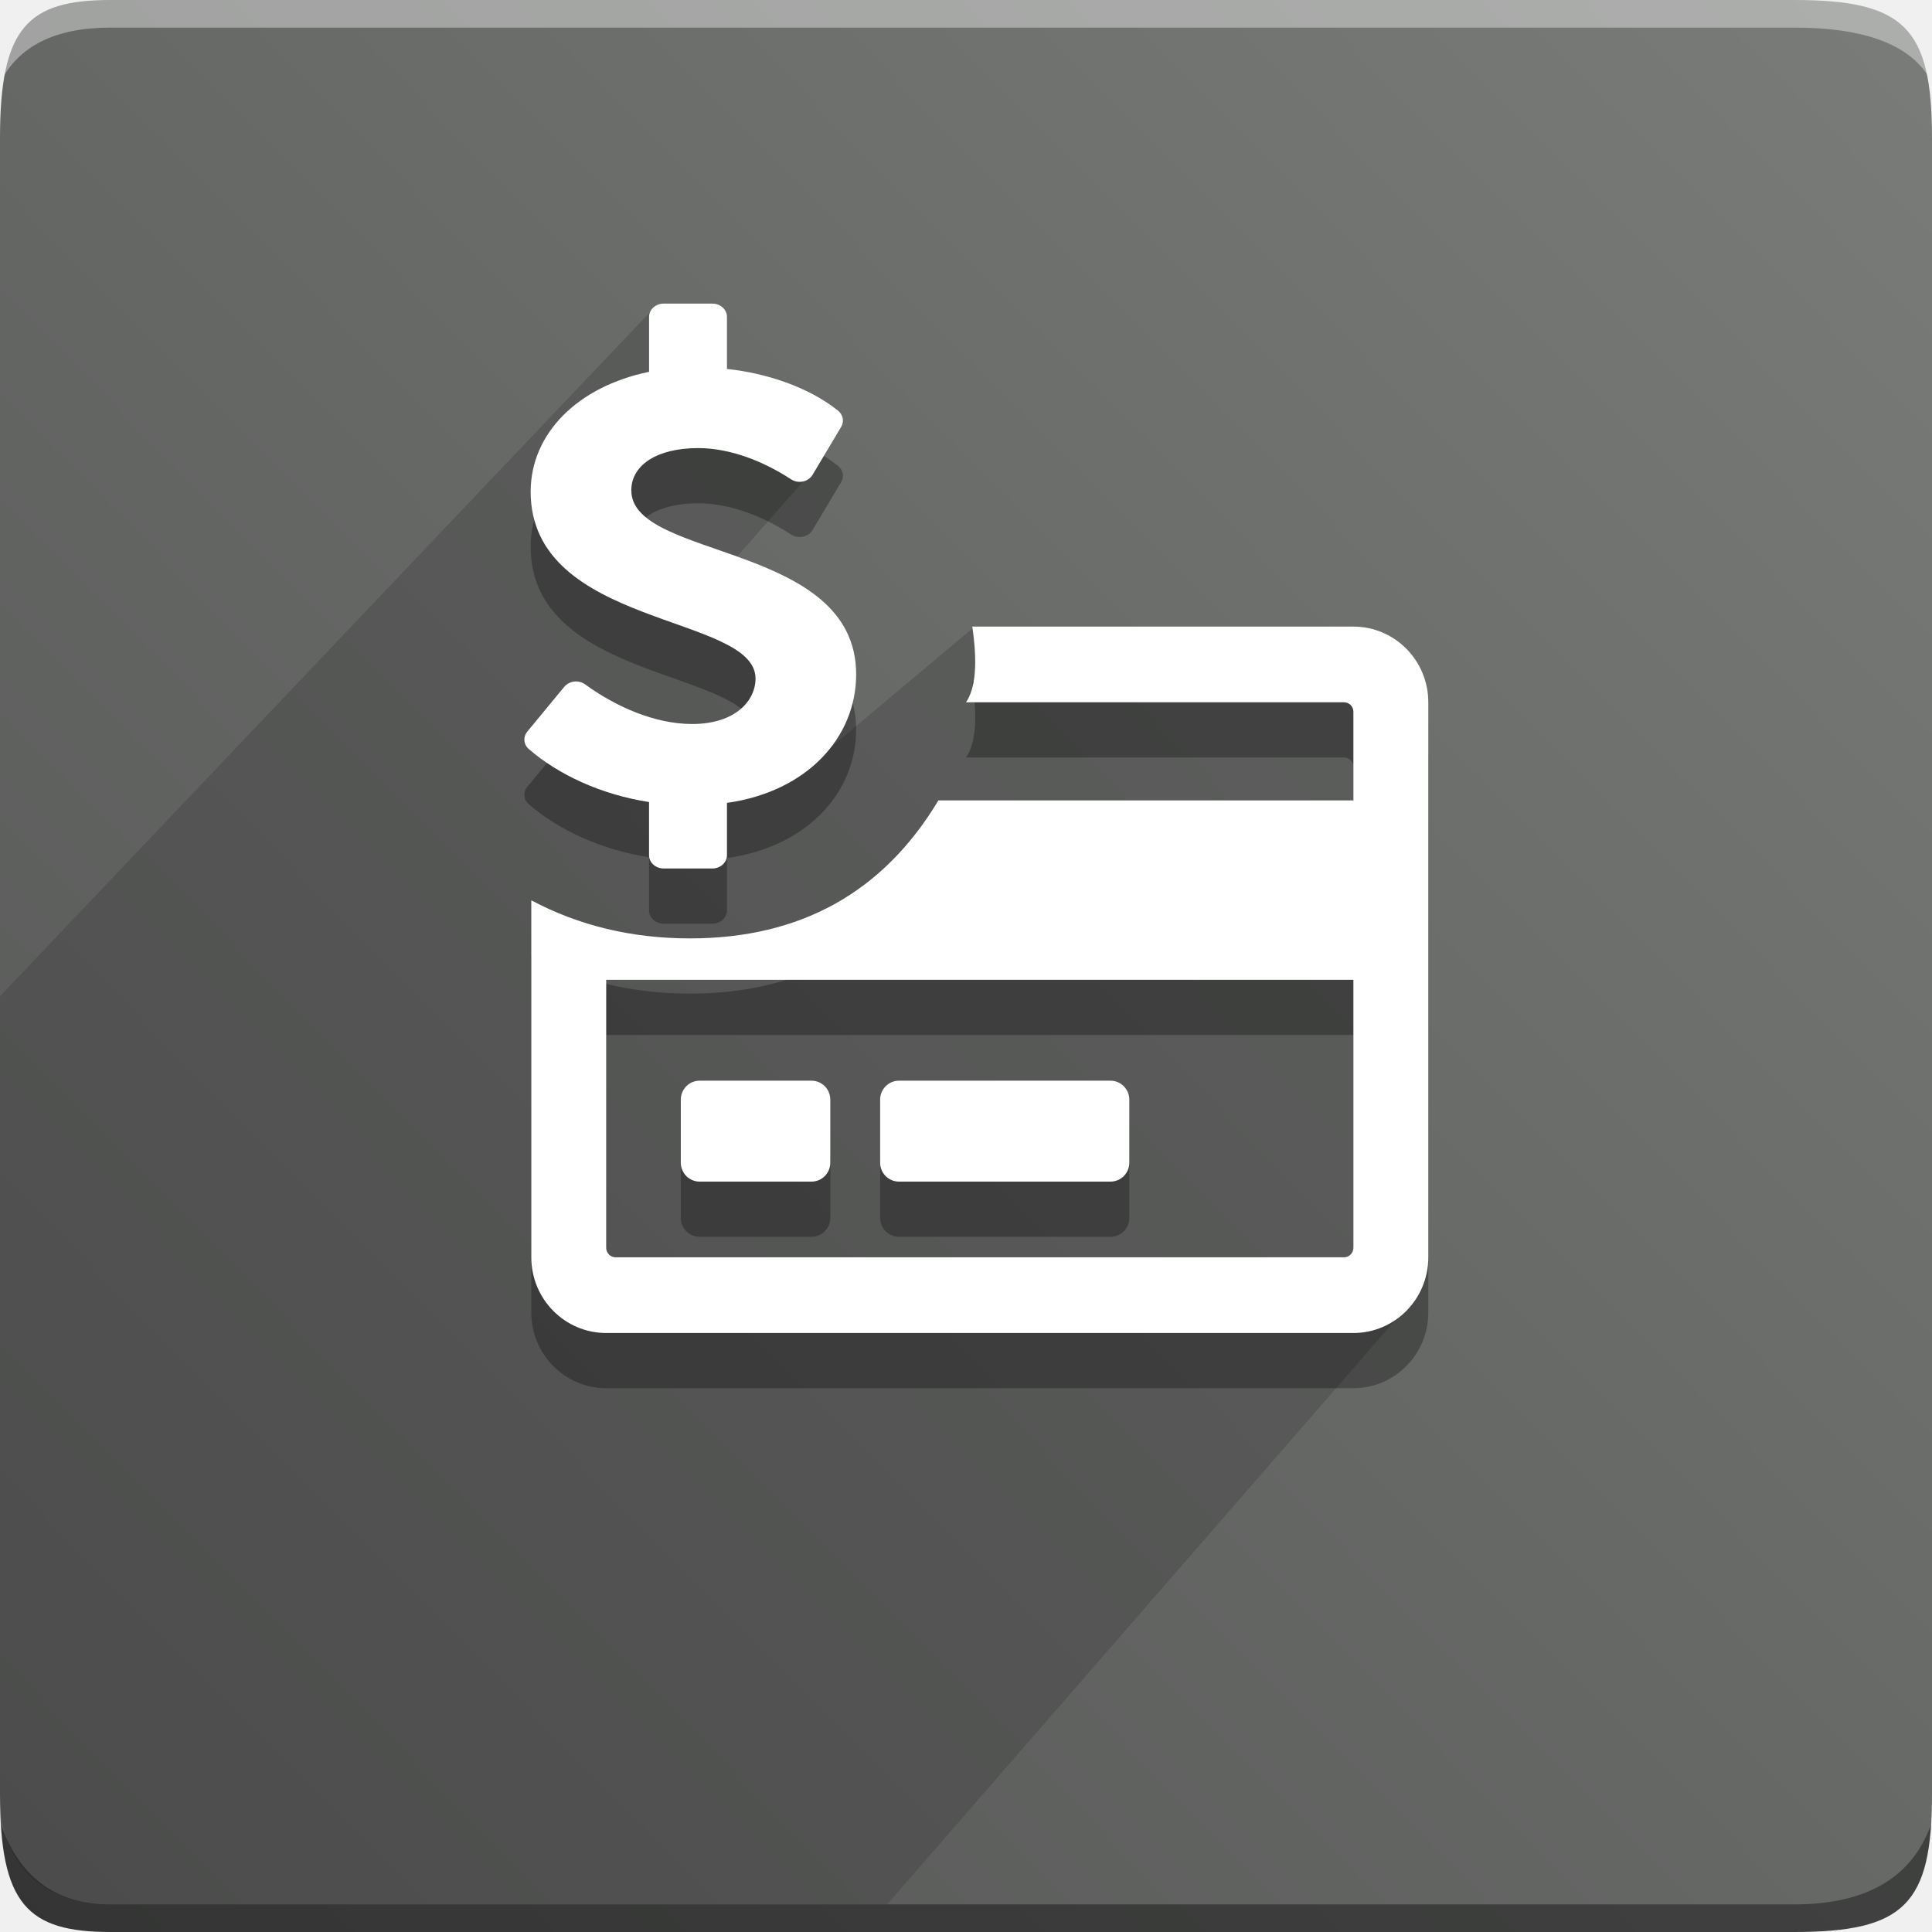
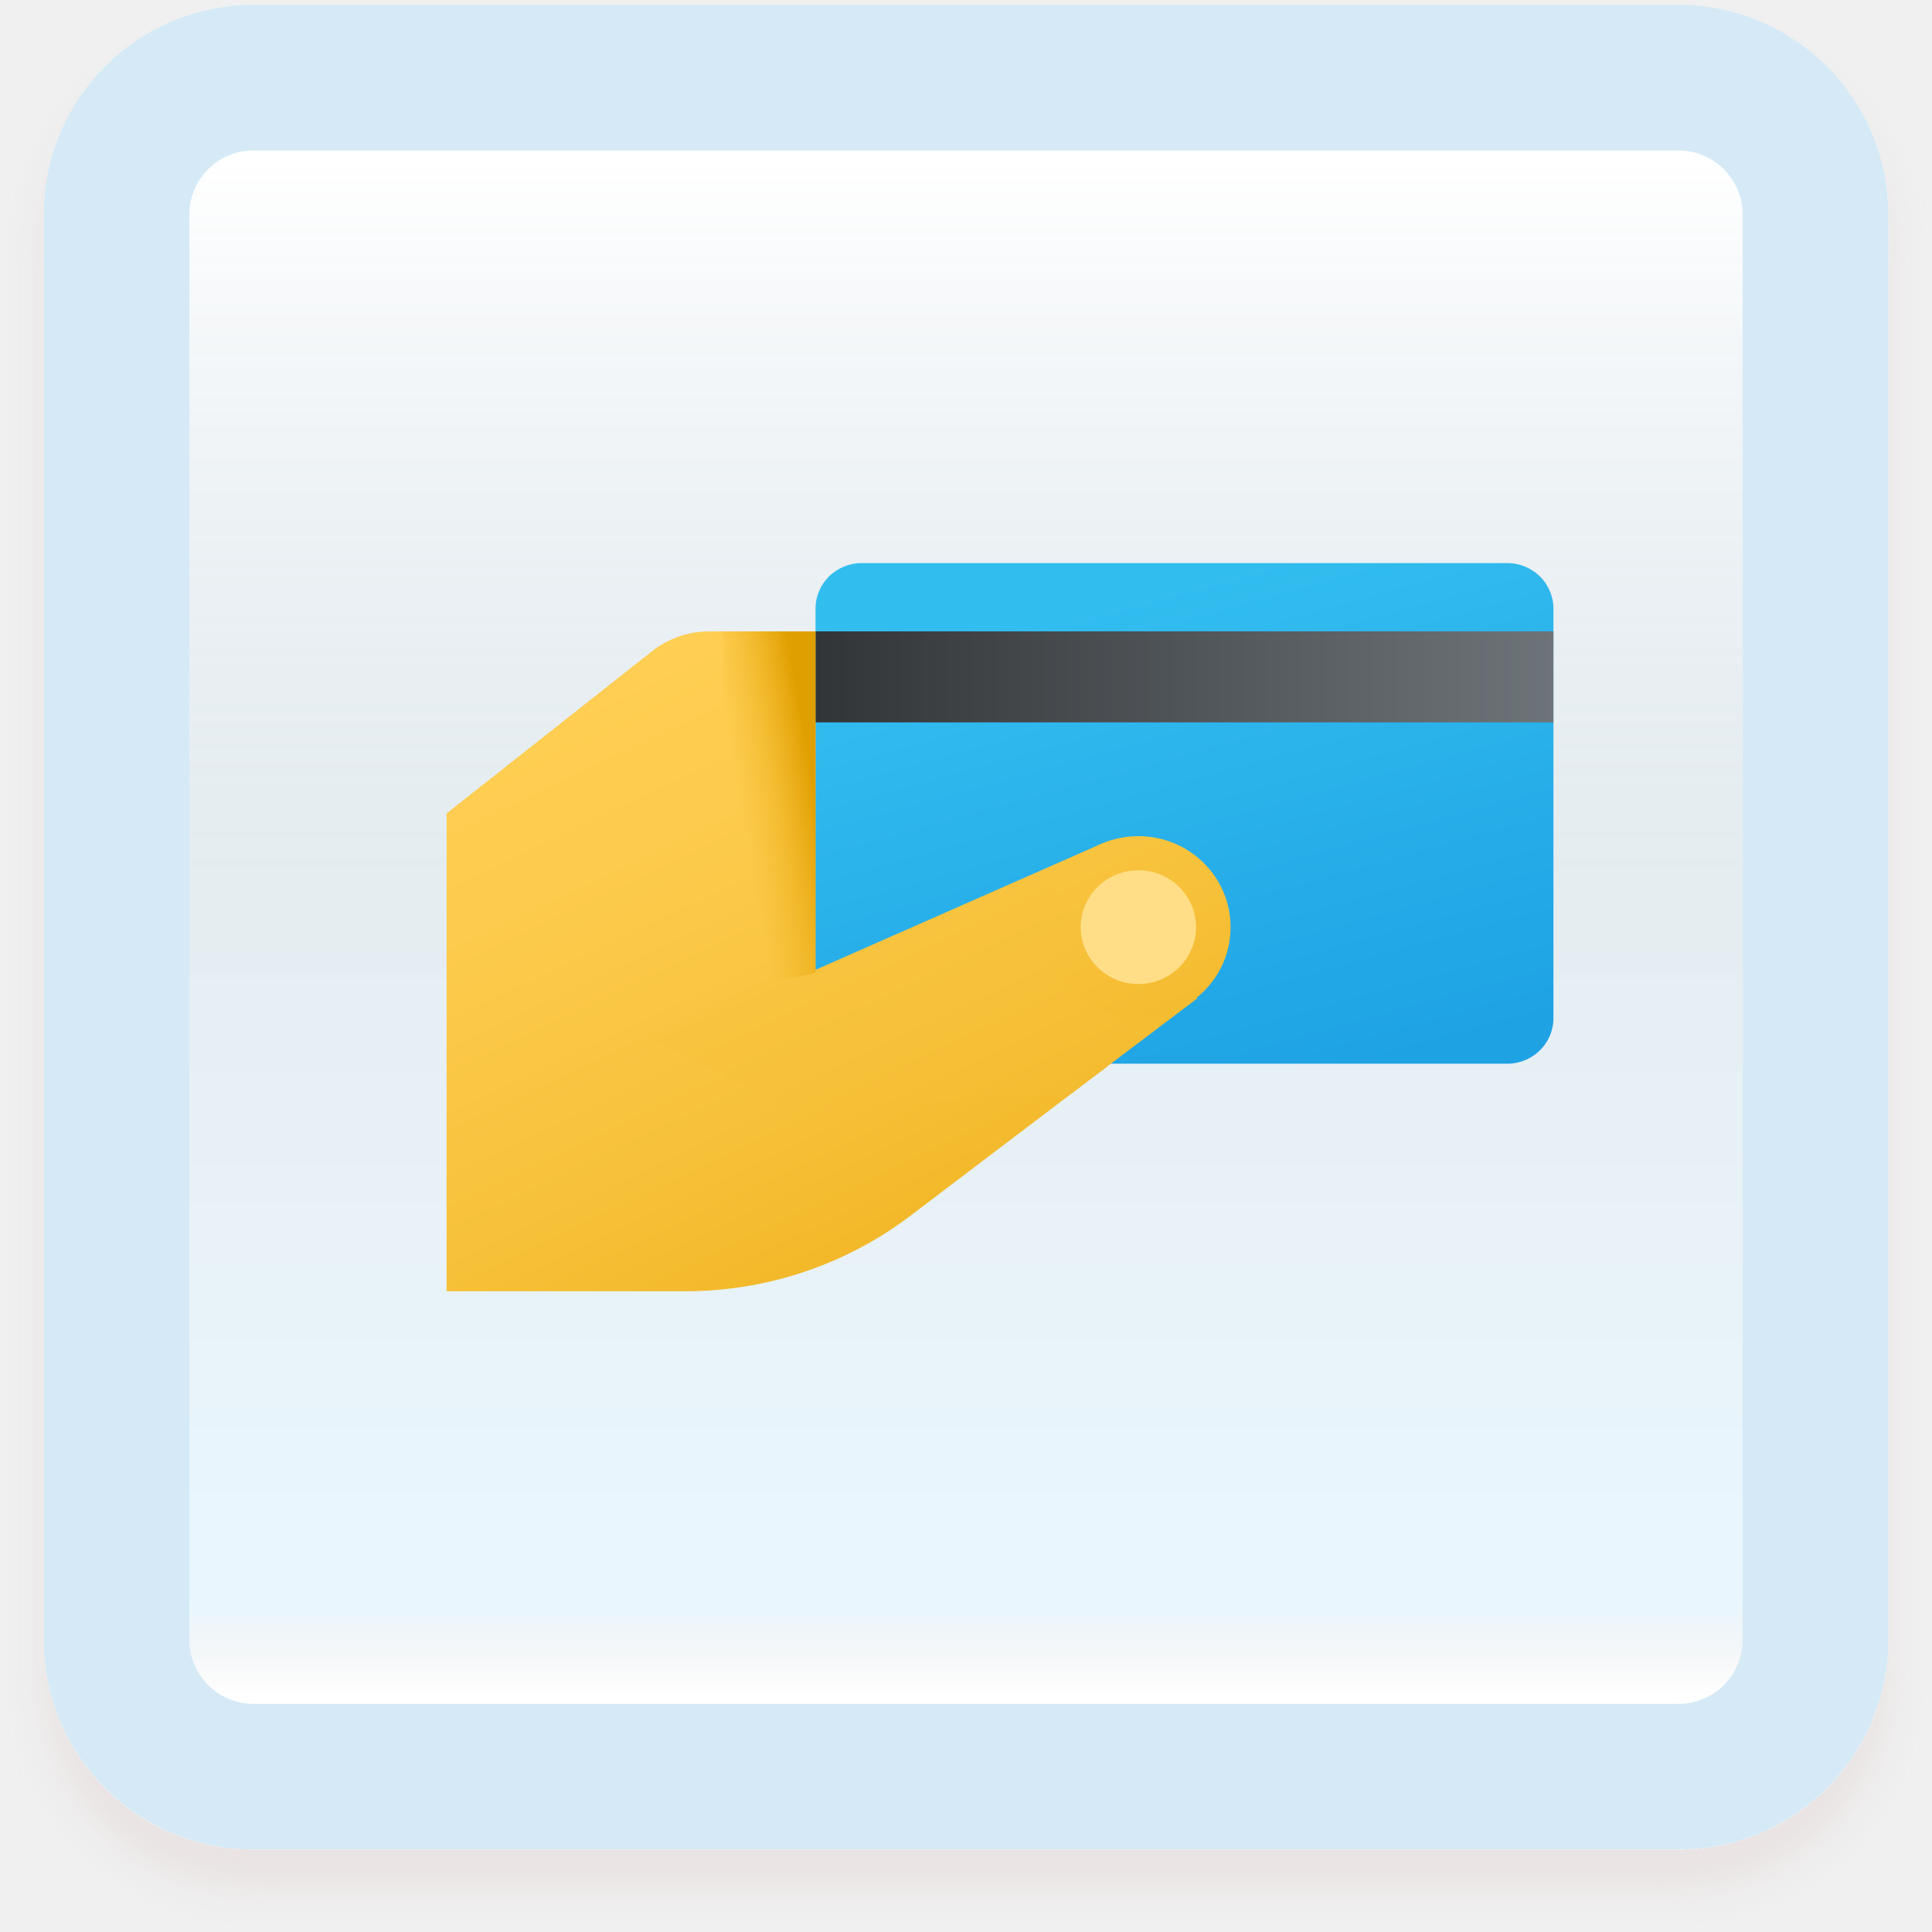
- <svg xmlns="http://www.w3.org/2000/svg" xmlns:xlink="http://www.w3.org/1999/xlink" width="70" height="70" viewBox="0 0 70 70">
+ <svg xmlns="http://www.w3.org/2000/svg" width="199" height="199" viewBox="0 0 199 199" fill="none">
+   <g filter="url(#filter0_d_54_3995)">
+     <path d="M172.887 8H26.113C18.319 8 12 14.319 12 22.113V168.887C12 176.681 18.319 183 26.113 183H172.887C180.681 183 187 176.681 187 168.887V22.113C187 14.319 180.681 8 172.887 8Z" fill="white" />
+     <path d="M172.887 8H26.113C18.319 8 12 14.319 12 22.113V168.887C12 176.681 18.319 183 26.113 183H172.887C180.681 183 187 176.681 187 168.887V22.113C187 14.319 180.681 8 172.887 8Z" fill="url(#paint0_linear_54_3995)" fill-opacity="0.2" />
+     <path d="M172.887 8H26.113C18.319 8 12 14.319 12 22.113V168.887C12 176.681 18.319 183 26.113 183H172.887C180.681 183 187 176.681 187 168.887V22.113C187 14.319 180.681 8 172.887 8Z" stroke="#D5EAF6" stroke-width="15" stroke-linecap="round" />
+   </g>
+   <path d="M46 83.781L67.148 67.087C68.834 65.755 70.927 65.031 73.084 65.031H113.971V109.902L93.771 125.228C87.13 130.267 78.986 133 70.609 133H46V83.781Z" fill="url(#paint1_linear_54_3995)" />
+   <path d="M155.256 109.562H88.752C86.128 109.562 84.002 107.465 84.002 104.875V62.688C84.002 60.098 86.128 58 88.752 58H155.256C157.88 58 160.006 60.098 160.006 62.688V104.875C160.006 107.465 157.88 109.562 155.256 109.562Z" fill="url(#paint2_linear_54_3995)" />
+   <path d="M67.376 107.219L113.603 86.842L123.315 102.843L110.347 112.642L81.627 114.25L67.376 107.219Z" fill="url(#paint3_linear_54_3995)" />
+   <path d="M160.006 65.031H84.002V74.406H160.006V65.031Z" fill="url(#paint4_linear_54_3995)" />
+   <path d="M117.253 104.875C122.5 104.875 126.754 100.678 126.754 95.5C126.754 90.322 122.5 86.125 117.253 86.125C112.006 86.125 107.753 90.322 107.753 95.5C107.753 100.678 112.006 104.875 117.253 104.875Z" fill="url(#paint5_linear_54_3995)" />
+   <path d="M117.254 101.359C120.533 101.359 123.192 98.736 123.192 95.5C123.192 92.264 120.533 89.641 117.254 89.641C113.974 89.641 111.316 92.264 111.316 95.5C111.316 98.736 113.974 101.359 117.254 101.359Z" fill="#FFDE87" />
+   <path d="M74.501 102.531L84.002 100.188V65.031H74.501V102.531Z" fill="url(#paint6_linear_54_3995)" />
  <defs>
-     <path id="a" d="M4 0h61c4 0 5 1 5 5v60c0 4-1 5-5 5H4c-3 0-4-1-4-5V5c0-4 1-5 4-5z" />
-     <linearGradient id="c" x1="100%" x2="0%" y1="0%" y2="98.616%">
-       <stop offset="0%" stop-color="#797C79" />
-       <stop offset="100%" stop-color="#545554" />
+     <filter id="filter0_d_54_3995" x="0.5" y="0.5" width="198" height="198" filterUnits="userSpaceOnUse" color-interpolation-filters="sRGB">
+       <feFlood flood-opacity="0" result="BackgroundImageFix" />
+       <feColorMatrix in="SourceAlpha" type="matrix" values="0 0 0 0 0 0 0 0 0 0 0 0 0 0 0 0 0 0 127 0" result="hardAlpha" />
+       <feOffset dy="4" />
+       <feGaussianBlur stdDeviation="2" />
+       <feComposite in2="hardAlpha" operator="out" />
+       <feColorMatrix type="matrix" values="0 0 0 0 0.838 0 0 0 0 0.733 0 0 0 0 0.733 0 0 0 0.25 0" />
+       <feBlend mode="normal" in2="BackgroundImageFix" result="effect1_dropShadow_54_3995" />
+       <feBlend mode="normal" in="SourceGraphic" in2="effect1_dropShadow_54_3995" result="shape" />
+     </filter>
+     <linearGradient id="paint0_linear_54_3995" x1="99.5" y1="16.468" x2="99.5" y2="174.532" gradientUnits="userSpaceOnUse">
+       <stop stop-color="white" />
+       <stop offset="0.472" stop-color="#0D5176" stop-opacity="0.528" />
+       <stop offset="0.941" stop-color="#12A6F7" stop-opacity="0.465" />
+       <stop offset="1" stop-opacity="0" />
    </linearGradient>
-     <path id="d" d="M19.25 34.621C20.983 35.541 22.9 36 25 36c4 0 7-1.667 9-5h15.036v-3.212a.342.342 0 0 0-.339-.343H35c.347-.502.423-1.416.228-2.742h13.808c1.5 0 2.714 1.228 2.714 2.742v20.11c0 1.514-1.213 2.742-2.714 2.742H21.964c-1.5 0-2.714-1.228-2.714-2.742V34.62zm29.447 12.934a.342.342 0 0 0 .339-.343V37.5H21.964v9.712c0 .188.152.343.339.343h26.394zm-18.614-5.713v2.285a.683.683 0 0 1-.677.685h-4.062a.683.683 0 0 1-.677-.685v-2.285c0-.377.304-.686.677-.686h4.062c.373 0 .677.309.677.686zm10.834 0v2.285a.683.683 0 0 1-.677.685h-7.674a.683.683 0 0 1-.677-.685v-2.285c0-.377.305-.686.677-.686h7.674c.372 0 .677.309.677.686zM22.874 19.77c0 2.517 8.146 1.879 8.146 6.663 0 2.292-1.783 4.25-4.681 4.657v1.897c0 .265-.237.48-.53.48h-1.763c-.292 0-.53-.215-.53-.48v-1.928c-1.74-.268-3.293-.997-4.353-1.917a.447.447 0 0 1-.058-.634l1.34-1.625a.566.566 0 0 1 .757-.086c1.098.8 2.517 1.435 3.873 1.435 1.58 0 2.299-.853 2.299-1.646 0-2.342-8.147-1.834-8.147-6.772 0-2.107 1.705-3.811 4.29-4.342V13.48c0-.265.237-.48.53-.48h1.763c.292 0 .529.215.529.48v1.888c1.418.149 2.954.653 4.025 1.511.184.148.23.391.113.587l-1.038 1.74c-.152.255-.516.33-.775.161-.985-.642-2.193-1.132-3.371-1.132-1.47 0-2.42.603-2.42 1.535z" />
-     <path id="e" d="M19.25 32.621C20.983 33.541 22.9 34 25 34c4 0 7-1.667 9-5h15.036v-3.212a.342.342 0 0 0-.339-.343H35c.347-.502.423-1.416.228-2.742h13.808c1.5 0 2.714 1.228 2.714 2.742v20.11c0 1.514-1.213 2.742-2.714 2.742H21.964c-1.5 0-2.714-1.228-2.714-2.742V32.62zm29.447 12.934a.342.342 0 0 0 .339-.343V35.5H21.964v9.712c0 .188.152.343.339.343h26.394zm-18.614-5.713v2.285a.683.683 0 0 1-.677.685h-4.062a.683.683 0 0 1-.677-.685v-2.285c0-.377.304-.686.677-.686h4.062c.373 0 .677.309.677.686zm10.834 0v2.285a.683.683 0 0 1-.677.685h-7.674a.683.683 0 0 1-.677-.685v-2.285c0-.377.305-.686.677-.686h7.674c.372 0 .677.309.677.686zM22.874 17.77c0 2.517 8.146 1.879 8.146 6.663 0 2.292-1.783 4.25-4.681 4.657v1.897c0 .265-.237.48-.53.48h-1.763c-.292 0-.53-.215-.53-.48v-1.928c-1.74-.268-3.293-.997-4.353-1.917a.447.447 0 0 1-.058-.634l1.34-1.625a.566.566 0 0 1 .757-.086c1.098.8 2.517 1.435 3.873 1.435 1.58 0 2.299-.853 2.299-1.646 0-2.342-8.147-1.834-8.147-6.772 0-2.107 1.705-3.811 4.29-4.342V11.48c0-.265.237-.48.53-.48h1.763c.292 0 .529.215.529.48v1.888c1.418.149 2.954.653 4.025 1.511.184.148.23.391.113.587l-1.038 1.74c-.152.255-.516.33-.775.161-.985-.642-2.193-1.132-3.371-1.132-1.47 0-2.42.603-2.42 1.535z" />
+     <linearGradient id="paint1_linear_54_3995" x1="64.053" y1="66.456" x2="96.933" y2="135.454" gradientUnits="userSpaceOnUse">
+       <stop stop-color="#FFCF54" />
+       <stop offset="0.261" stop-color="#FDCB4D" />
+       <stop offset="0.639" stop-color="#F7C13A" />
+       <stop offset="1" stop-color="#F0B421" />
+     </linearGradient>
+     <linearGradient id="paint2_linear_54_3995" x1="115.696" y1="61.558" x2="129.912" y2="112.984" gradientUnits="userSpaceOnUse">
+       <stop stop-color="#32BDEF" />
+       <stop offset="1" stop-color="#1EA2E4" />
+     </linearGradient>
+     <linearGradient id="paint3_linear_54_3995" x1="66.317" y1="45.714" x2="110.119" y2="137.628" gradientUnits="userSpaceOnUse">
+       <stop stop-color="#FFCF54" />
+       <stop offset="0.261" stop-color="#FDCB4D" />
+       <stop offset="0.639" stop-color="#F7C13A" />
+       <stop offset="1" stop-color="#F0B421" />
+     </linearGradient>
+     <linearGradient id="paint4_linear_54_3995" x1="84.002" y1="69.719" x2="160.006" y2="69.719" gradientUnits="userSpaceOnUse">
+       <stop stop-color="#323538" />
+       <stop offset="1" stop-color="#6D7479" />
+     </linearGradient>
+     <linearGradient id="paint5_linear_54_3995" x1="93.334" y1="46.623" x2="128.554" y2="120.532" gradientUnits="userSpaceOnUse">
+       <stop stop-color="#FFCF54" />
+       <stop offset="0.261" stop-color="#FDCB4D" />
+       <stop offset="0.639" stop-color="#F7C13A" />
+       <stop offset="1" stop-color="#F0B421" />
+     </linearGradient>
+     <linearGradient id="paint6_linear_54_3995" x1="76.34" y1="83.463" x2="84.091" y2="82.082" gradientUnits="userSpaceOnUse">
+       <stop stop-color="#F0B421" stop-opacity="0" />
+       <stop offset="0.512" stop-color="#E9AB12" stop-opacity="0.512" />
+       <stop offset="1" stop-color="#E09F00" />
+     </linearGradient>
  </defs>
-   <g fill="none" fill-rule="evenodd">
-     <mask id="b" fill="#fff">
-       <use xlink:href="#a" />
-     </mask>
-     <g mask="url(#b)">
-       <path fill="url(#c)" d="M0 0H70V70H0z" />
-       <path fill="#FFF" fill-opacity=".383" d="M4 1h61c2.667 0 4.333.667 5 2V0H0v3c.667-1.333 2-2 4-2z" />
-       <path fill="#393939" d="M4 69c-2 0-4-1-4-4V36.095l23.6-24.837 5.552 6.125-3.147 3.581 4.02 6.176 5.257-4.413L48 23l3.377 2.017v21.868L32.142 69H4z" opacity=".324" />
-       <path fill="#000" fill-opacity=".383" d="M4 69h61c2.667 0 4.333-1 5-3v4H0v-4c.667 2 2 3 4 3z" />
-       <use fill="#000" fill-rule="nonzero" opacity=".3" xlink:href="#d" />
-       <use fill="#FFF" fill-rule="nonzero" xlink:href="#e" />
-     </g>
-   </g>
</svg>
